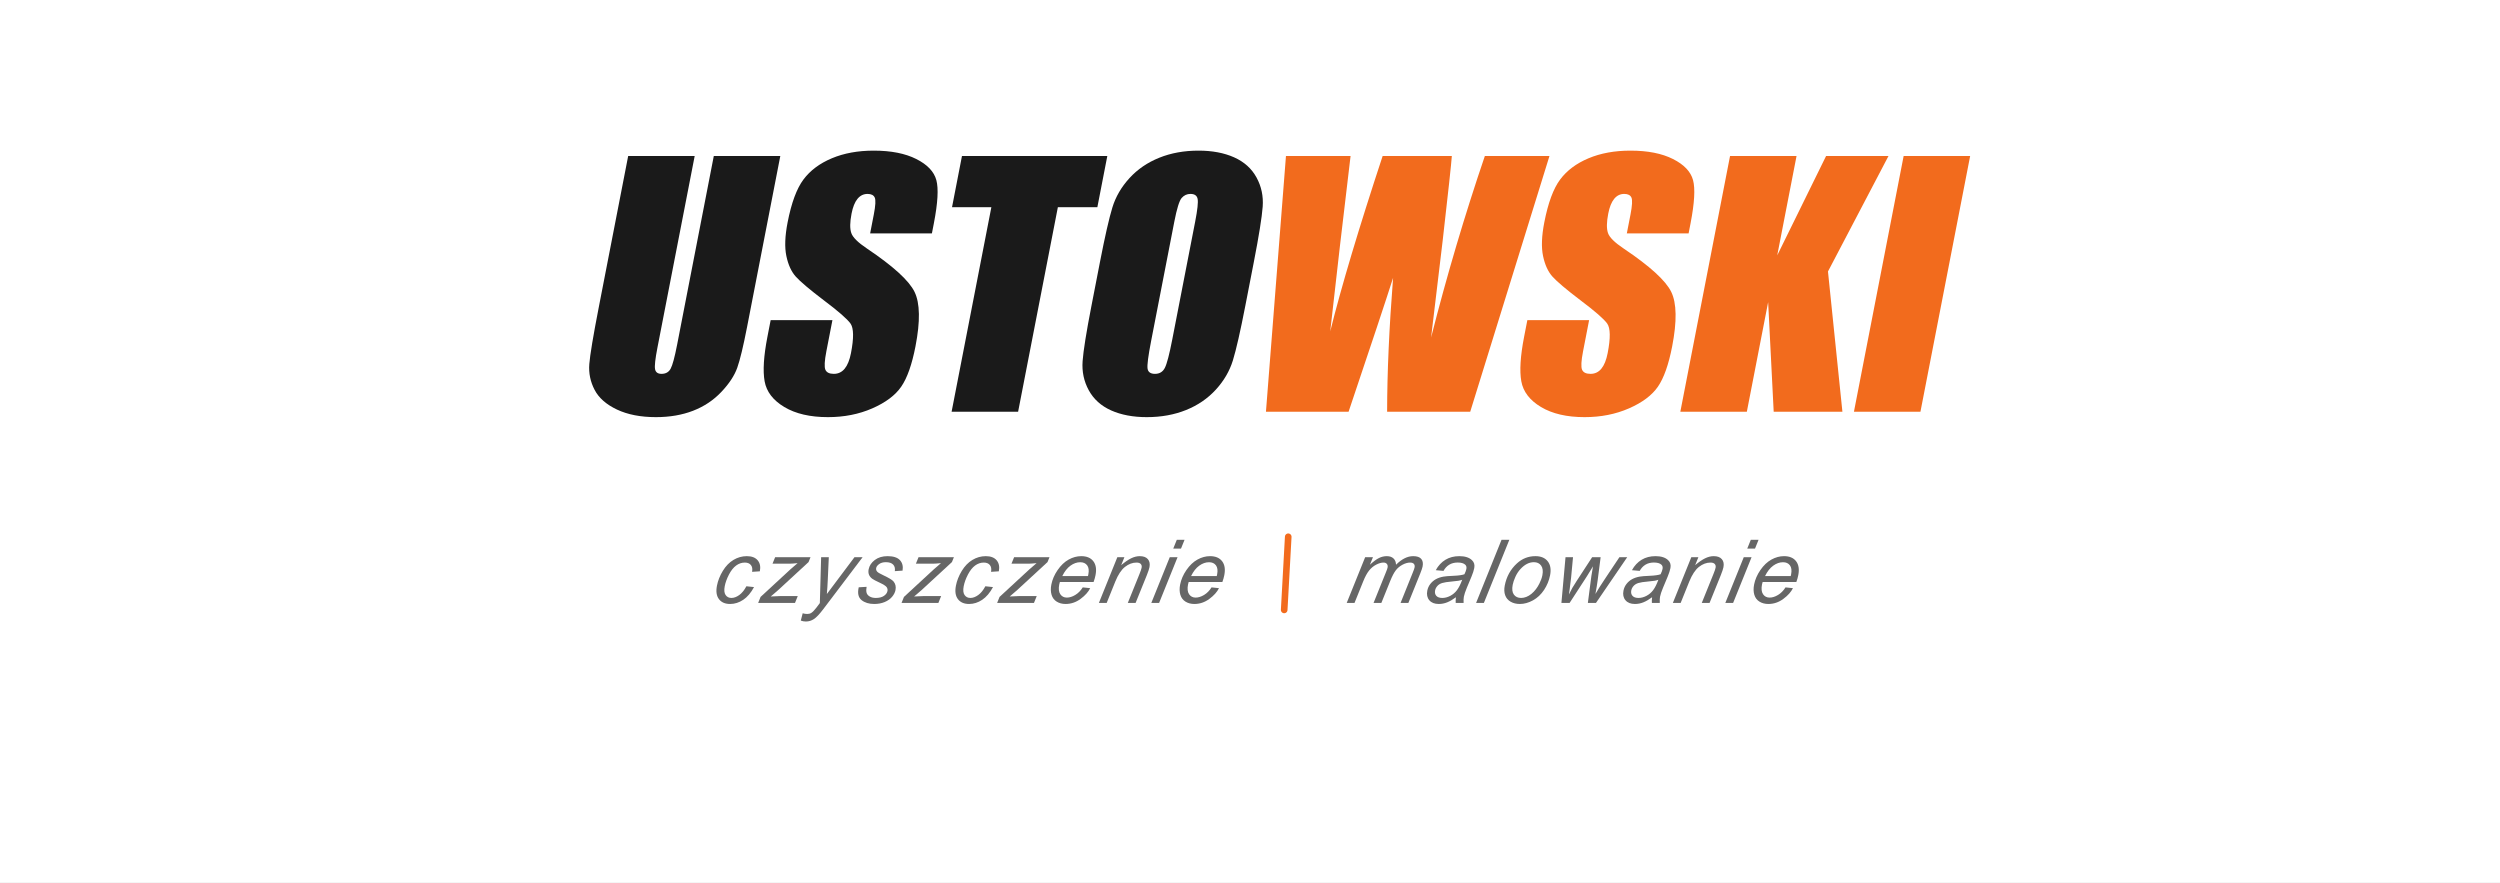
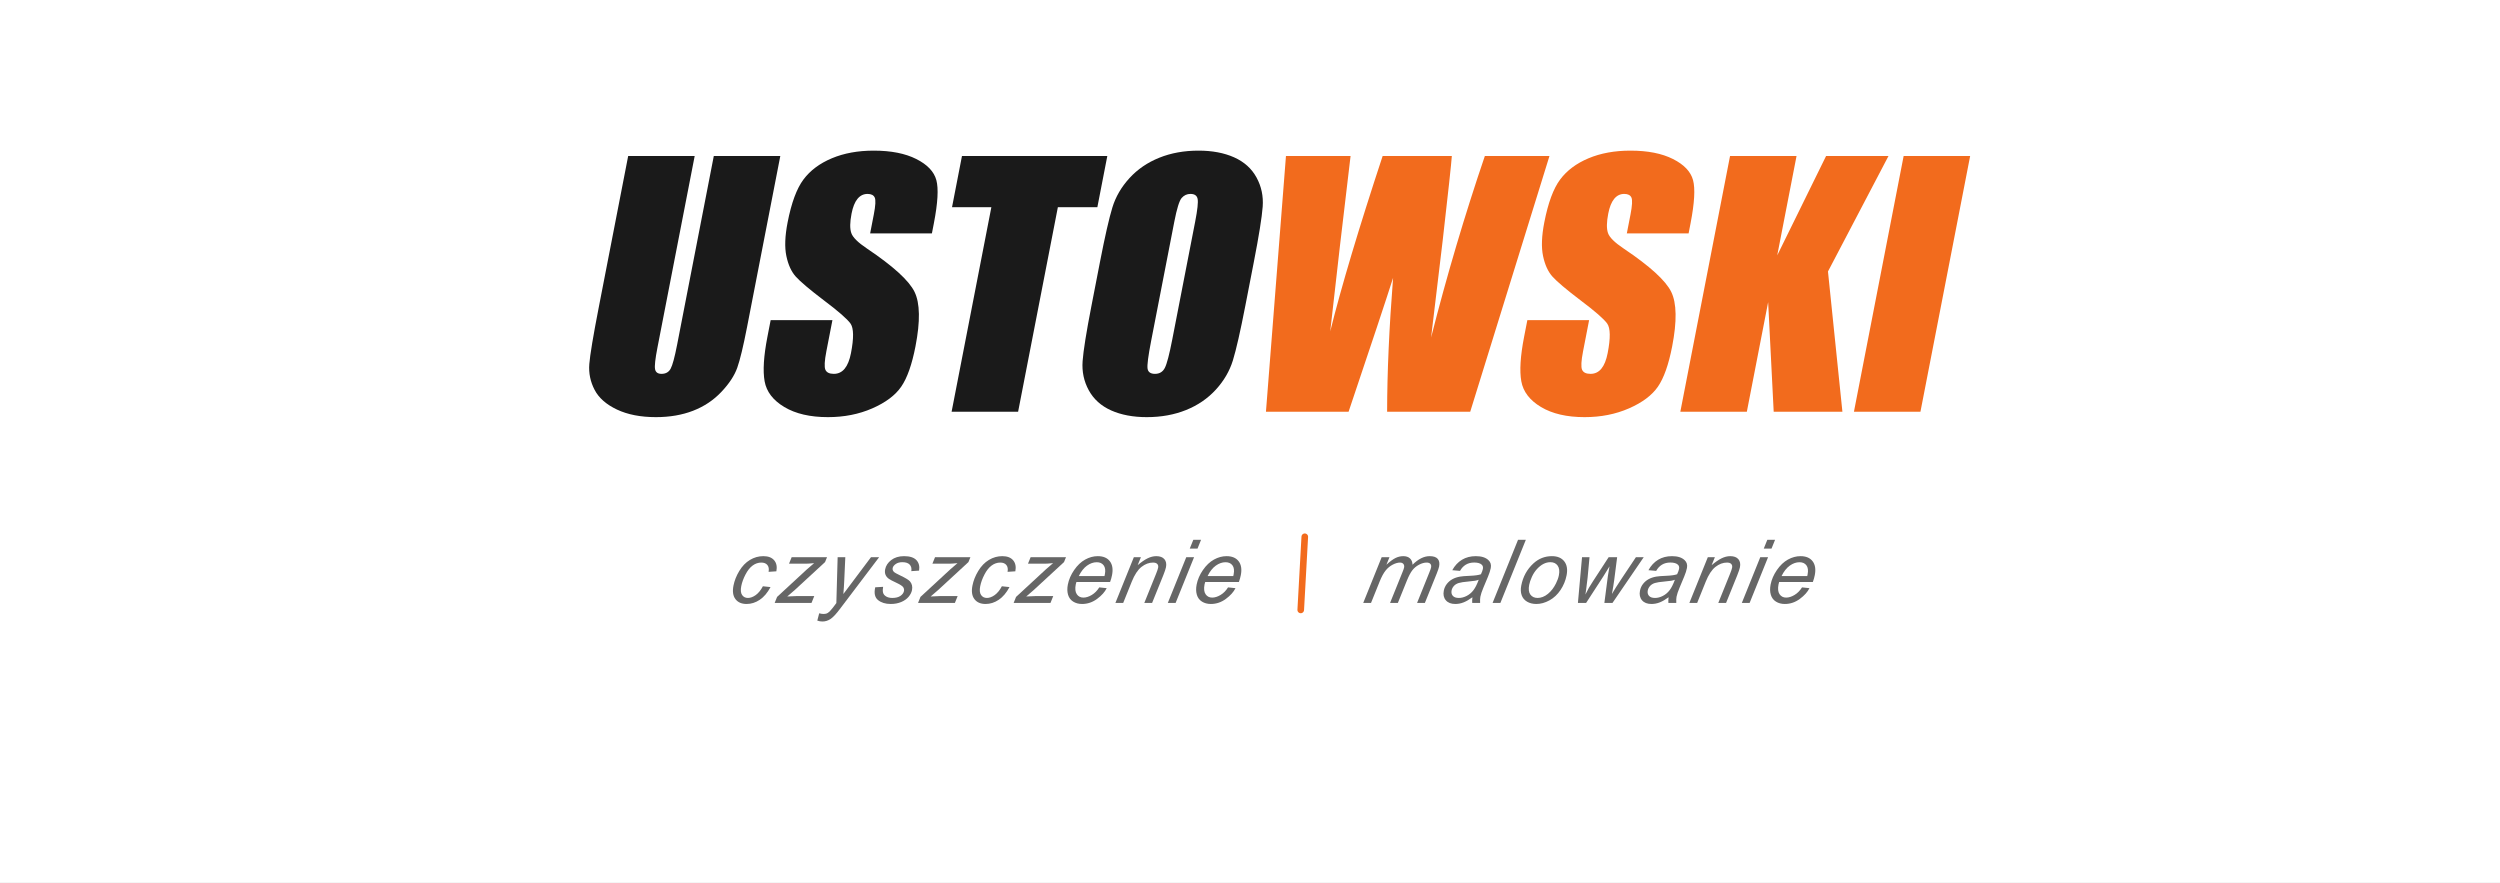
<svg xmlns="http://www.w3.org/2000/svg" viewBox="0 0 680 240">
  <rect width="680" height="240" fill="#ffffff" />
  <path d="M1041 1619V537Q1041 353 1029.0 278.5Q1017 204 958.0 125.5Q899 47 802.5 6.5Q706 -34 575 -34Q430 -34 319.0 14.0Q208 62 153.0 139.0Q98 216 88.0 301.5Q78 387 78 661V1619H499V405Q499 299 510.5 269.5Q522 240 557 240Q597 240 608.5 272.5Q620 305 620 426V1619Z" transform="matrix(0.042969,0,0.008352,-0.042969,153.99,112.00)" fill="#1a1a1a" />
  <path d="M976 1129H585V1249Q585 1333 570.0 1356.0Q555 1379 520 1379Q482 1379 462.5 1348.0Q443 1317 443 1254Q443 1173 465 1132Q486 1091 584 1033Q865 866 938 759Q1011 652 1011 414Q1011 241 970.5 159.0Q930 77 814.0 21.5Q698 -34 544 -34Q375 -34 255.5 30.0Q136 94 99.0 193.0Q62 292 62 474V580H453V383Q453 292 469.5 266.0Q486 240 528 240Q570 240 590.5 273.0Q611 306 611 371Q611 514 572 558Q532 602 375 705Q218 809 167.0 856.0Q116 903 82.5 986.0Q49 1069 49 1198Q49 1384 96.5 1470.0Q144 1556 250.0 1604.5Q356 1653 506 1653Q670 1653 785.5 1600.0Q901 1547 938.5 1466.5Q976 1386 976 1193Z" transform="matrix(0.042969,0,0.008352,-0.042969,202.11,112.00)" fill="#1a1a1a" />
  <path d="M932 1619V1295H682V0H261V1295H12V1619Z" transform="matrix(0.042969,0,0.008352,-0.042969,247.62,112.00)" fill="#1a1a1a" />
  <path d="M1046 671Q1046 427 1034.5 325.5Q1023 224 962.5 140.0Q902 56 799.0 11.0Q696 -34 559 -34Q429 -34 325.5 8.5Q222 51 159.0 136.0Q96 221 84.0 321.0Q72 421 72 671V948Q72 1192 83.5 1293.5Q95 1395 155.5 1479.0Q216 1563 319.0 1608.0Q422 1653 559 1653Q689 1653 792.5 1610.5Q896 1568 959.0 1483.0Q1022 1398 1034.0 1298.0Q1046 1198 1046 948ZM625 1203Q625 1316 612.5 1347.5Q600 1379 561 1379Q528 1379 510.5 1353.5Q493 1328 493 1203V447Q493 306 504.5 273.0Q516 240 558 240Q601 240 613.0 278.0Q625 316 625 459Z" transform="matrix(0.042969,0,0.008352,-0.042969,288.18,112.00)" fill="#1a1a1a" />
  <path d="M1668 1619 1481 0H955Q883 373 828 848Q803 645 711 0H188L0 1619H409L452 1054L496 509Q519 932 612 1619H1050Q1059 1548 1096 1085L1142 470Q1177 1057 1259 1619Z" transform="matrix(0.042969,0,0.008352,-0.042969,336.26,112.00)" fill="#f26b1d" />
  <path d="M976 1129H585V1249Q585 1333 570.0 1356.0Q555 1379 520 1379Q482 1379 462.5 1348.0Q443 1317 443 1254Q443 1173 465 1132Q486 1091 584 1033Q865 866 938 759Q1011 652 1011 414Q1011 241 970.5 159.0Q930 77 814.0 21.5Q698 -34 544 -34Q375 -34 255.5 30.0Q136 94 99.0 193.0Q62 292 62 474V580H453V383Q453 292 469.5 266.0Q486 240 528 240Q570 240 590.5 273.0Q611 306 611 371Q611 514 572 558Q532 602 375 705Q218 809 167.0 856.0Q116 903 82.5 986.0Q49 1069 49 1198Q49 1384 96.5 1470.0Q144 1556 250.0 1604.5Q356 1653 506 1653Q670 1653 785.5 1600.0Q901 1547 938.5 1466.5Q976 1386 976 1193Z" transform="matrix(0.042969,0,0.008352,-0.042969,407.93,112.00)" fill="#f26b1d" />
  <path d="M1087 1619 846 888 1110 0H675L505 694V0H84V1619H505V990L692 1619Z" transform="matrix(0.042969,0,0.008352,-0.042969,453.44,112.00)" fill="#f26b1d" />
  <path d="M505 1619V0H84V1619Z" transform="matrix(0.042969,0,0.008352,-0.042969,500.66,112.00)" fill="#f26b1d" />
-   <path d="M801 387 982 368Q914 169 788.5 72.5Q663 -24 503 -24Q330 -24 222.5 88.0Q115 200 115 401Q115 575 184.0 743.0Q253 911 381.5 998.5Q510 1086 675 1086Q846 1086 946.0 989.5Q1046 893 1046 734L868 722Q867 823 809.5 880.0Q752 937 658 937Q549 937 469.0 868.0Q389 799 343.5 658.5Q298 518 298 388Q298 252 358.0 184.0Q418 116 506 116Q594 116 674.5 183.0Q755 250 801 387Z" transform="matrix(0.011719,0,0.002278,-0.011719,192.75,164.00)" fill="#666666" />
-   <path d="M40 0 69 140 640 783Q701 851 776 924Q647 911 591 911H196L228 1062H1049L1025 948L449 301Q400 246 303 150Q454 159 510 159H928L895 0Z" transform="matrix(0.011719,0,0.002278,-0.011719,205.75,164.00)" fill="#666666" />
-   <path d="M0 -410 11 -240Q67 -256 120 -256Q175 -256 209 -231Q253 -198 305 -107L363 -3L186 1062H364L444 525Q468 366 485 207L960 1062H1149L472 -141Q374 -317 298.0 -374.0Q222 -431 123 -431Q60 -431 0 -410Z" transform="matrix(0.011719,0,0.002278,-0.011719,218.75,164.00)" fill="#666666" />
-   <path d="M85 363 266 374Q266 296 290.0 241.0Q314 186 378.5 151.0Q443 116 529 116Q649 116 709.0 164.0Q769 212 769 277Q769 324 733 366Q696 408 552.5 469.5Q409 531 369 556Q302 597 268.0 652.5Q234 708 234 780Q234 906 334.0 996.0Q434 1086 614 1086Q814 1086 918.5 993.5Q1023 901 1027 750L850 738Q846 834 782.0 890.0Q718 946 601 946Q507 946 455.0 903.0Q403 860 403 810Q403 760 448 722Q478 696 603 642Q811 552 865 500Q951 417 951 298Q951 219 902.5 143.0Q854 67 754.5 21.5Q655 -24 520 -24Q336 -24 207 67Q78 158 85 363Z" transform="matrix(0.011719,0,0.002278,-0.011719,231.75,164.00)" fill="#666666" />
-   <path d="M40 0 69 140 640 783Q701 851 776 924Q647 911 591 911H196L228 1062H1049L1025 948L449 301Q400 246 303 150Q454 159 510 159H928L895 0Z" transform="matrix(0.011719,0,0.002278,-0.011719,244.75,164.00)" fill="#666666" />
-   <path d="M801 387 982 368Q914 169 788.5 72.5Q663 -24 503 -24Q330 -24 222.5 88.0Q115 200 115 401Q115 575 184.0 743.0Q253 911 381.5 998.5Q510 1086 675 1086Q846 1086 946.0 989.5Q1046 893 1046 734L868 722Q867 823 809.5 880.0Q752 937 658 937Q549 937 469.0 868.0Q389 799 343.5 658.5Q298 518 298 388Q298 252 358.0 184.0Q418 116 506 116Q594 116 674.5 183.0Q755 250 801 387Z" transform="matrix(0.011719,0,0.002278,-0.011719,257.75,164.00)" fill="#666666" />
-   <path d="M40 0 69 140 640 783Q701 851 776 924Q647 911 591 911H196L228 1062H1049L1025 948L449 301Q400 246 303 150Q454 159 510 159H928L895 0Z" transform="matrix(0.011719,0,0.002278,-0.011719,270.75,164.00)" fill="#666666" />
-   <path d="M848 361 1024 343Q986 212 849.5 94.0Q713 -24 524 -24Q406 -24 307.5 30.5Q209 85 157.5 189.0Q106 293 106 426Q106 600 186.5 763.5Q267 927 395.0 1006.5Q523 1086 672 1086Q862 1086 975.5 968.0Q1089 850 1089 646Q1089 568 1075 486H293Q289 455 289 430Q289 281 357.5 202.5Q426 124 525 124Q618 124 708.0 185.0Q798 246 848 361ZM322 624H918Q919 652 919 664Q919 800 851.0 872.5Q783 945 676 945Q560 945 464.5 865.0Q369 785 322 624Z" transform="matrix(0.011719,0,0.002278,-0.011719,283.75,164.00)" fill="#666666" />
-   <path d="M68 0 290 1062H454L415 877Q522 986 615.0 1036.0Q708 1086 805 1086Q934 1086 1007.5 1016.0Q1081 946 1081 829Q1081 770 1055 643L920 0H739L880 673Q901 771 901 818Q901 871 864.5 904.0Q828 937 759 937Q620 937 511.5 837.0Q403 737 352 494L249 0Z" transform="matrix(0.011719,0,0.002278,-0.011719,298.10,164.00)" fill="#666666" />
-   <path d="M325 1261 368 1466H548L505 1261ZM61 0 283 1062H464L242 0Z" transform="matrix(0.011719,0,0.002278,-0.011719,312.44,164.00)" fill="#666666" />
-   <path d="M848 361 1024 343Q986 212 849.5 94.0Q713 -24 524 -24Q406 -24 307.5 30.5Q209 85 157.5 189.0Q106 293 106 426Q106 600 186.5 763.5Q267 927 395.0 1006.5Q523 1086 672 1086Q862 1086 975.5 968.0Q1089 850 1089 646Q1089 568 1075 486H293Q289 455 289 430Q289 281 357.5 202.5Q426 124 525 124Q618 124 708.0 185.0Q798 246 848 361ZM322 624H918Q919 652 919 664Q919 800 851.0 872.5Q783 945 676 945Q560 945 464.5 865.0Q369 785 322 624Z" transform="matrix(0.011719,0,0.002278,-0.011719,318.78,164.00)" fill="#666666" />
-   <line x1="350.4" y1="146.0" x2="349.3" y2="165.9" stroke="#f26b1d" stroke-width="1.8" stroke-linecap="round" />
-   <path d="M67 0 289 1062H470L433 887Q534 1000 613.5 1043.0Q693 1086 786 1086Q885 1086 951.5 1033.5Q1018 981 1039 887Q1120 987 1209.5 1036.5Q1299 1086 1398 1086Q1531 1086 1597.5 1023.0Q1664 960 1664 846Q1664 797 1641 684L1498 0H1317L1463 702Q1482 788 1482 825Q1482 877 1449.0 907.0Q1416 937 1356 937Q1275 937 1191.0 888.0Q1107 839 1060.5 759.5Q1014 680 979 515L871 0H690L840 717Q856 790 856 821Q856 873 823.5 905.0Q791 937 739 937Q662 937 577.5 888.0Q493 839 440.0 751.5Q387 664 353 502L248 0Z" transform="matrix(0.011719,0,0.002278,-0.011719,365.52,164.00)" fill="#666666" />
-   <path d="M784 132Q690 51 603.0 13.5Q516 -24 417 -24Q270 -24 180.0 62.5Q90 149 90 284Q90 373 130.5 441.5Q171 510 238.0 551.5Q305 593 402 611Q463 623 633.5 630.0Q804 637 878 666Q899 740 899 789Q899 852 853 888Q790 938 669 938Q555 938 482.5 887.5Q410 837 377 744L194 760Q250 918 371.5 1002.0Q493 1086 678 1086Q875 1086 990 992Q1078 922 1078 810Q1078 725 1053 613L994 349Q966 223 966 144Q966 94 988 0H805Q790 52 784 132ZM851 538Q813 523 769.5 515.0Q726 507 624 498Q466 484 401.0 462.5Q336 441 303.0 394.0Q270 347 270 290Q270 214 322.5 165.0Q375 116 472 116Q562 116 645.0 163.5Q728 211 776.0 296.0Q824 381 851 538Z" transform="matrix(0.011719,0,0.002278,-0.011719,386.52,164.00)" fill="#666666" />
-   <path d="M54 0 360 1466H541L235 0Z" transform="matrix(0.011719,0,0.002278,-0.011719,400.86,164.00)" fill="#666666" />
-   <path d="M100 403Q100 714 283 918Q434 1086 679 1086Q871 1086 988.5 966.0Q1106 846 1106 642Q1106 459 1032.0 301.5Q958 144 821.5 60.0Q685 -24 534 -24Q410 -24 308.5 29.0Q207 82 153.5 179.0Q100 276 100 403ZM281 421Q281 271 353.0 193.5Q425 116 536 116Q594 116 651.0 139.5Q708 163 757.0 211.0Q806 259 840.5 320.5Q875 382 896 453Q927 552 927 643Q927 787 854.5 866.5Q782 946 672 946Q587 946 517.0 905.5Q447 865 390.5 787.0Q334 709 307.5 605.5Q281 502 281 421Z" transform="matrix(0.011719,0,0.002278,-0.011719,407.20,164.00)" fill="#666666" />
-   <path d="M270 0 159 1062H333L381 585L400 317Q402 287 406 196Q436 298 457.0 352.5Q478 407 524 508L777 1062H974L1009 531Q1017 410 1019 208Q1069 342 1182 580L1410 1062H1591L1072 0H884L844 623Q840 681 838 849Q797 742 741 618L460 0Z" transform="matrix(0.011719,0,0.002278,-0.011719,421.54,164.00)" fill="#666666" />
-   <path d="M784 132Q690 51 603.0 13.5Q516 -24 417 -24Q270 -24 180.0 62.5Q90 149 90 284Q90 373 130.5 441.5Q171 510 238.0 551.5Q305 593 402 611Q463 623 633.5 630.0Q804 637 878 666Q899 740 899 789Q899 852 853 888Q790 938 669 938Q555 938 482.5 887.5Q410 837 377 744L194 760Q250 918 371.5 1002.0Q493 1086 678 1086Q875 1086 990 992Q1078 922 1078 810Q1078 725 1053 613L994 349Q966 223 966 144Q966 94 988 0H805Q790 52 784 132ZM851 538Q813 523 769.5 515.0Q726 507 624 498Q466 484 401.0 462.5Q336 441 303.0 394.0Q270 347 270 290Q270 214 322.5 165.0Q375 116 472 116Q562 116 645.0 163.5Q728 211 776.0 296.0Q824 381 851 538Z" transform="matrix(0.011719,0,0.002278,-0.011719,439.88,164.00)" fill="#666666" />
-   <path d="M68 0 290 1062H454L415 877Q522 986 615.0 1036.0Q708 1086 805 1086Q934 1086 1007.5 1016.0Q1081 946 1081 829Q1081 770 1055 643L920 0H739L880 673Q901 771 901 818Q901 871 864.5 904.0Q828 937 759 937Q620 937 511.5 837.0Q403 737 352 494L249 0Z" transform="matrix(0.011719,0,0.002278,-0.011719,454.22,164.00)" fill="#666666" />
-   <path d="M325 1261 368 1466H548L505 1261ZM61 0 283 1062H464L242 0Z" transform="matrix(0.011719,0,0.002278,-0.011719,468.57,164.00)" fill="#666666" />
-   <path d="M848 361 1024 343Q986 212 849.5 94.0Q713 -24 524 -24Q406 -24 307.5 30.5Q209 85 157.5 189.0Q106 293 106 426Q106 600 186.5 763.5Q267 927 395.0 1006.5Q523 1086 672 1086Q862 1086 975.5 968.0Q1089 850 1089 646Q1089 568 1075 486H293Q289 455 289 430Q289 281 357.5 202.5Q426 124 525 124Q618 124 708.0 185.0Q798 246 848 361ZM322 624H918Q919 652 919 664Q919 800 851.0 872.5Q783 945 676 945Q560 945 464.5 865.0Q369 785 322 624Z" transform="matrix(0.011719,0,0.002278,-0.011719,474.90,164.00)" fill="#666666" />
+   <path d="M801 387 982 368Q914 169 788.5 72.5Q663 -24 503 -24Q330 -24 222.5 88.0Q115 200 115 401Q115 575 184.0 743.0Q253 911 381.5 998.5Q510 1086 675 1086Q846 1086 946.0 989.5Q1046 893 1046 734L868 722Q867 823 809.5 880.0Q752 937 658 937Q549 937 469.0 868.0Q389 799 343.5 658.5Q298 518 298 388Q298 252 358.0 184.0Q418 116 506 116Q594 116 674.5 183.0Q755 250 801 387Z" transform="matrix(0.011719,0,0.002278,-0.011719,197.24,164.00)" fill="#666666" />
+   <path d="M40 0 69 140 640 783Q701 851 776 924Q647 911 591 911H196L228 1062H1049L1025 948L449 301Q400 246 303 150Q454 159 510 159H928L895 0Z" transform="matrix(0.011719,0,0.002278,-0.011719,210.24,164.00)" fill="#666666" />
+   <path d="M0 -410 11 -240Q67 -256 120 -256Q175 -256 209 -231Q253 -198 305 -107L363 -3L186 1062H364L444 525Q468 366 485 207L960 1062H1149L472 -141Q374 -317 298.0 -374.0Q222 -431 123 -431Q60 -431 0 -410Z" transform="matrix(0.011719,0,0.002278,-0.011719,223.24,164.00)" fill="#666666" />
+   <path d="M85 363 266 374Q266 296 290.0 241.0Q314 186 378.5 151.0Q443 116 529 116Q649 116 709.0 164.0Q769 212 769 277Q769 324 733 366Q696 408 552.5 469.5Q409 531 369 556Q302 597 268.0 652.5Q234 708 234 780Q234 906 334.0 996.0Q434 1086 614 1086Q814 1086 918.5 993.5Q1023 901 1027 750L850 738Q846 834 782.0 890.0Q718 946 601 946Q507 946 455.0 903.0Q403 860 403 810Q403 760 448 722Q478 696 603 642Q811 552 865 500Q951 417 951 298Q951 219 902.5 143.0Q854 67 754.5 21.5Q655 -24 520 -24Q336 -24 207 67Q78 158 85 363Z" transform="matrix(0.011719,0,0.002278,-0.011719,236.24,164.00)" fill="#666666" />
+   <path d="M40 0 69 140 640 783Q701 851 776 924Q647 911 591 911H196L228 1062H1049L1025 948L449 301Q400 246 303 150Q454 159 510 159H928L895 0Z" transform="matrix(0.011719,0,0.002278,-0.011719,249.24,164.00)" fill="#666666" />
+   <path d="M801 387 982 368Q914 169 788.5 72.5Q663 -24 503 -24Q330 -24 222.5 88.0Q115 200 115 401Q115 575 184.0 743.0Q253 911 381.5 998.5Q510 1086 675 1086Q846 1086 946.0 989.5Q1046 893 1046 734L868 722Q867 823 809.5 880.0Q752 937 658 937Q549 937 469.0 868.0Q389 799 343.5 658.5Q298 518 298 388Q298 252 358.0 184.0Q418 116 506 116Q594 116 674.5 183.0Q755 250 801 387Z" transform="matrix(0.011719,0,0.002278,-0.011719,262.24,164.00)" fill="#666666" />
+   <path d="M40 0 69 140 640 783Q701 851 776 924Q647 911 591 911H196L228 1062H1049L1025 948L449 301Q400 246 303 150Q454 159 510 159H928L895 0Z" transform="matrix(0.011719,0,0.002278,-0.011719,275.24,164.00)" fill="#666666" />
+   <path d="M848 361 1024 343Q986 212 849.5 94.0Q713 -24 524 -24Q406 -24 307.5 30.5Q209 85 157.5 189.0Q106 293 106 426Q106 600 186.5 763.5Q267 927 395.0 1006.5Q523 1086 672 1086Q862 1086 975.5 968.0Q1089 850 1089 646Q1089 568 1075 486H293Q289 455 289 430Q289 281 357.5 202.5Q426 124 525 124Q618 124 708.0 185.0Q798 246 848 361ZM322 624H918Q919 652 919 664Q919 800 851.0 872.5Q783 945 676 945Q560 945 464.5 865.0Q369 785 322 624Z" transform="matrix(0.011719,0,0.002278,-0.011719,288.24,164.00)" fill="#666666" />
+   <path d="M68 0 290 1062H454L415 877Q522 986 615.0 1036.0Q708 1086 805 1086Q934 1086 1007.5 1016.0Q1081 946 1081 829Q1081 770 1055 643L920 0H739L880 673Q901 771 901 818Q901 871 864.5 904.0Q828 937 759 937Q620 937 511.5 837.0Q403 737 352 494L249 0Z" transform="matrix(0.011719,0,0.002278,-0.011719,302.59,164.00)" fill="#666666" />
+   <path d="M325 1261 368 1466H548L505 1261ZM61 0 283 1062H464L242 0Z" transform="matrix(0.011719,0,0.002278,-0.011719,316.93,164.00)" fill="#666666" />
+   <path d="M848 361 1024 343Q986 212 849.5 94.0Q713 -24 524 -24Q406 -24 307.5 30.5Q209 85 157.5 189.0Q106 293 106 426Q106 600 186.5 763.5Q267 927 395.0 1006.5Q523 1086 672 1086Q862 1086 975.5 968.0Q1089 850 1089 646Q1089 568 1075 486H293Q289 455 289 430Q289 281 357.5 202.5Q426 124 525 124Q618 124 708.0 185.0Q798 246 848 361ZM322 624H918Q919 652 919 664Q919 800 851.0 872.5Q783 945 676 945Q560 945 464.5 865.0Q369 785 322 624Z" transform="matrix(0.011719,0,0.002278,-0.011719,323.27,164.00)" fill="#666666" />
+   <line x1="354.9" y1="146.0" x2="353.8" y2="165.9" stroke="#f26b1d" stroke-width="1.8" stroke-linecap="round" />
+   <path d="M67 0 289 1062H470L433 887Q534 1000 613.5 1043.0Q693 1086 786 1086Q885 1086 951.5 1033.5Q1018 981 1039 887Q1120 987 1209.5 1036.5Q1299 1086 1398 1086Q1531 1086 1597.5 1023.0Q1664 960 1664 846Q1664 797 1641 684L1498 0H1317L1463 702Q1482 788 1482 825Q1482 877 1449.0 907.0Q1416 937 1356 937Q1275 937 1191.0 888.0Q1107 839 1060.5 759.5Q1014 680 979 515L871 0H690L840 717Q856 790 856 821Q856 873 823.5 905.0Q791 937 739 937Q662 937 577.5 888.0Q493 839 440.0 751.5Q387 664 353 502L248 0Z" transform="matrix(0.011719,0,0.002278,-0.011719,370.01,164.00)" fill="#666666" />
+   <path d="M784 132Q690 51 603.0 13.5Q516 -24 417 -24Q270 -24 180.0 62.5Q90 149 90 284Q90 373 130.5 441.5Q171 510 238.0 551.5Q305 593 402 611Q463 623 633.5 630.0Q804 637 878 666Q899 740 899 789Q899 852 853 888Q790 938 669 938Q555 938 482.5 887.5Q410 837 377 744L194 760Q250 918 371.5 1002.0Q493 1086 678 1086Q875 1086 990 992Q1078 922 1078 810Q1078 725 1053 613L994 349Q966 223 966 144Q966 94 988 0H805Q790 52 784 132ZM851 538Q813 523 769.5 515.0Q726 507 624 498Q466 484 401.0 462.5Q336 441 303.0 394.0Q270 347 270 290Q270 214 322.5 165.0Q375 116 472 116Q562 116 645.0 163.5Q728 211 776.0 296.0Q824 381 851 538Z" transform="matrix(0.011719,0,0.002278,-0.011719,391.01,164.00)" fill="#666666" />
+   <path d="M54 0 360 1466H541L235 0Z" transform="matrix(0.011719,0,0.002278,-0.011719,405.35,164.00)" fill="#666666" />
+   <path d="M100 403Q100 714 283 918Q434 1086 679 1086Q871 1086 988.5 966.0Q1106 846 1106 642Q1106 459 1032.0 301.5Q958 144 821.5 60.0Q685 -24 534 -24Q410 -24 308.5 29.0Q207 82 153.5 179.0Q100 276 100 403ZM281 421Q281 271 353.0 193.5Q425 116 536 116Q594 116 651.0 139.5Q708 163 757.0 211.0Q806 259 840.5 320.5Q875 382 896 453Q927 552 927 643Q927 787 854.5 866.5Q782 946 672 946Q587 946 517.0 905.5Q447 865 390.5 787.0Q334 709 307.5 605.5Q281 502 281 421Z" transform="matrix(0.011719,0,0.002278,-0.011719,411.69,164.00)" fill="#666666" />
+   <path d="M270 0 159 1062H333L381 585L400 317Q402 287 406 196Q436 298 457.0 352.5Q478 407 524 508L777 1062H974L1009 531Q1017 410 1019 208Q1069 342 1182 580L1410 1062H1591L1072 0H884L844 623Q840 681 838 849Q797 742 741 618L460 0Z" transform="matrix(0.011719,0,0.002278,-0.011719,426.03,164.00)" fill="#666666" />
+   <path d="M784 132Q690 51 603.0 13.5Q516 -24 417 -24Q270 -24 180.0 62.5Q90 149 90 284Q90 373 130.5 441.5Q171 510 238.0 551.5Q305 593 402 611Q463 623 633.5 630.0Q804 637 878 666Q899 740 899 789Q899 852 853 888Q790 938 669 938Q555 938 482.5 887.5Q410 837 377 744L194 760Q250 918 371.5 1002.0Q493 1086 678 1086Q875 1086 990 992Q1078 922 1078 810Q1078 725 1053 613L994 349Q966 223 966 144Q966 94 988 0H805Q790 52 784 132ZM851 538Q813 523 769.5 515.0Q726 507 624 498Q466 484 401.0 462.5Q336 441 303.0 394.0Q270 347 270 290Q270 214 322.5 165.0Q375 116 472 116Q562 116 645.0 163.5Q728 211 776.0 296.0Q824 381 851 538Z" transform="matrix(0.011719,0,0.002278,-0.011719,444.37,164.00)" fill="#666666" />
+   <path d="M68 0 290 1062H454L415 877Q522 986 615.0 1036.0Q708 1086 805 1086Q934 1086 1007.5 1016.0Q1081 946 1081 829Q1081 770 1055 643L920 0H739L880 673Q901 771 901 818Q901 871 864.5 904.0Q828 937 759 937Q620 937 511.5 837.0Q403 737 352 494L249 0Z" transform="matrix(0.011719,0,0.002278,-0.011719,458.71,164.00)" fill="#666666" />
+   <path d="M325 1261 368 1466H548L505 1261ZM61 0 283 1062H464L242 0Z" transform="matrix(0.011719,0,0.002278,-0.011719,473.06,164.00)" fill="#666666" />
+   <path d="M848 361 1024 343Q986 212 849.5 94.0Q713 -24 524 -24Q406 -24 307.5 30.5Q209 85 157.5 189.0Q106 293 106 426Q106 600 186.5 763.5Q267 927 395.0 1006.5Q523 1086 672 1086Q862 1086 975.5 968.0Q1089 850 1089 646Q1089 568 1075 486H293Q289 455 289 430Q289 281 357.5 202.5Q426 124 525 124Q618 124 708.0 185.0Q798 246 848 361ZM322 624H918Q919 652 919 664Q919 800 851.0 872.5Q783 945 676 945Q560 945 464.5 865.0Q369 785 322 624Z" transform="matrix(0.011719,0,0.002278,-0.011719,479.39,164.00)" fill="#666666" />
</svg>
